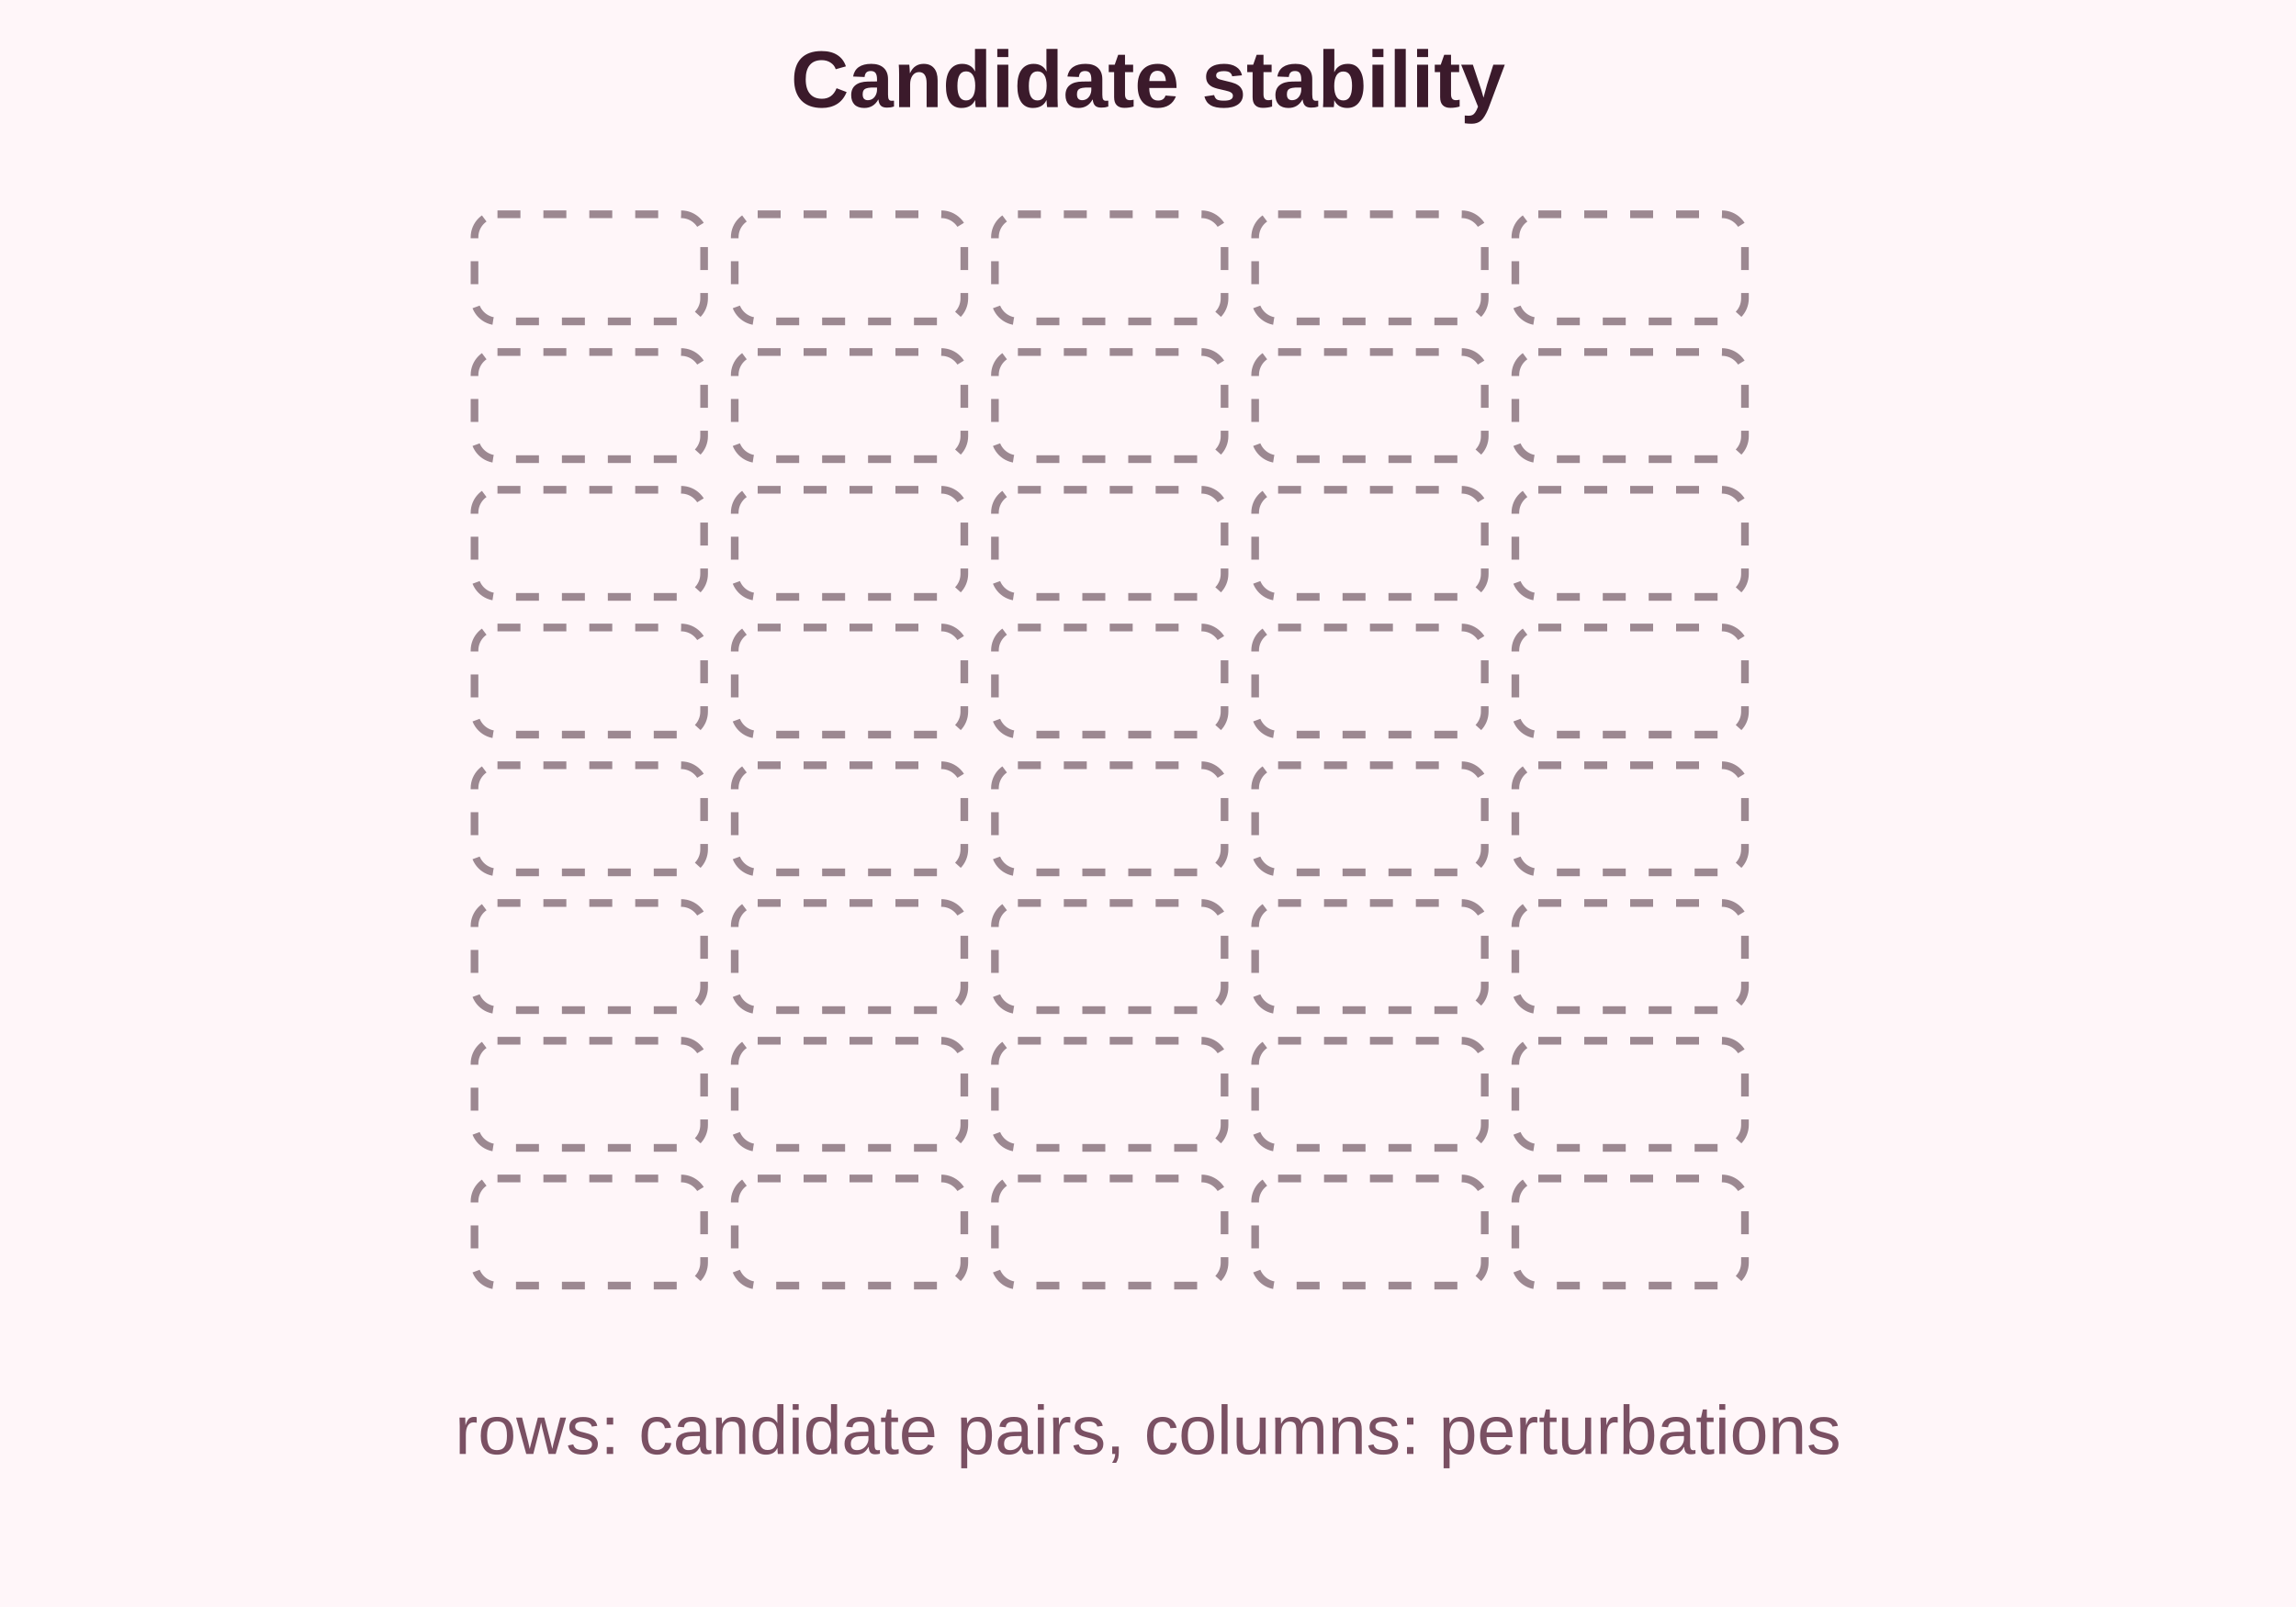
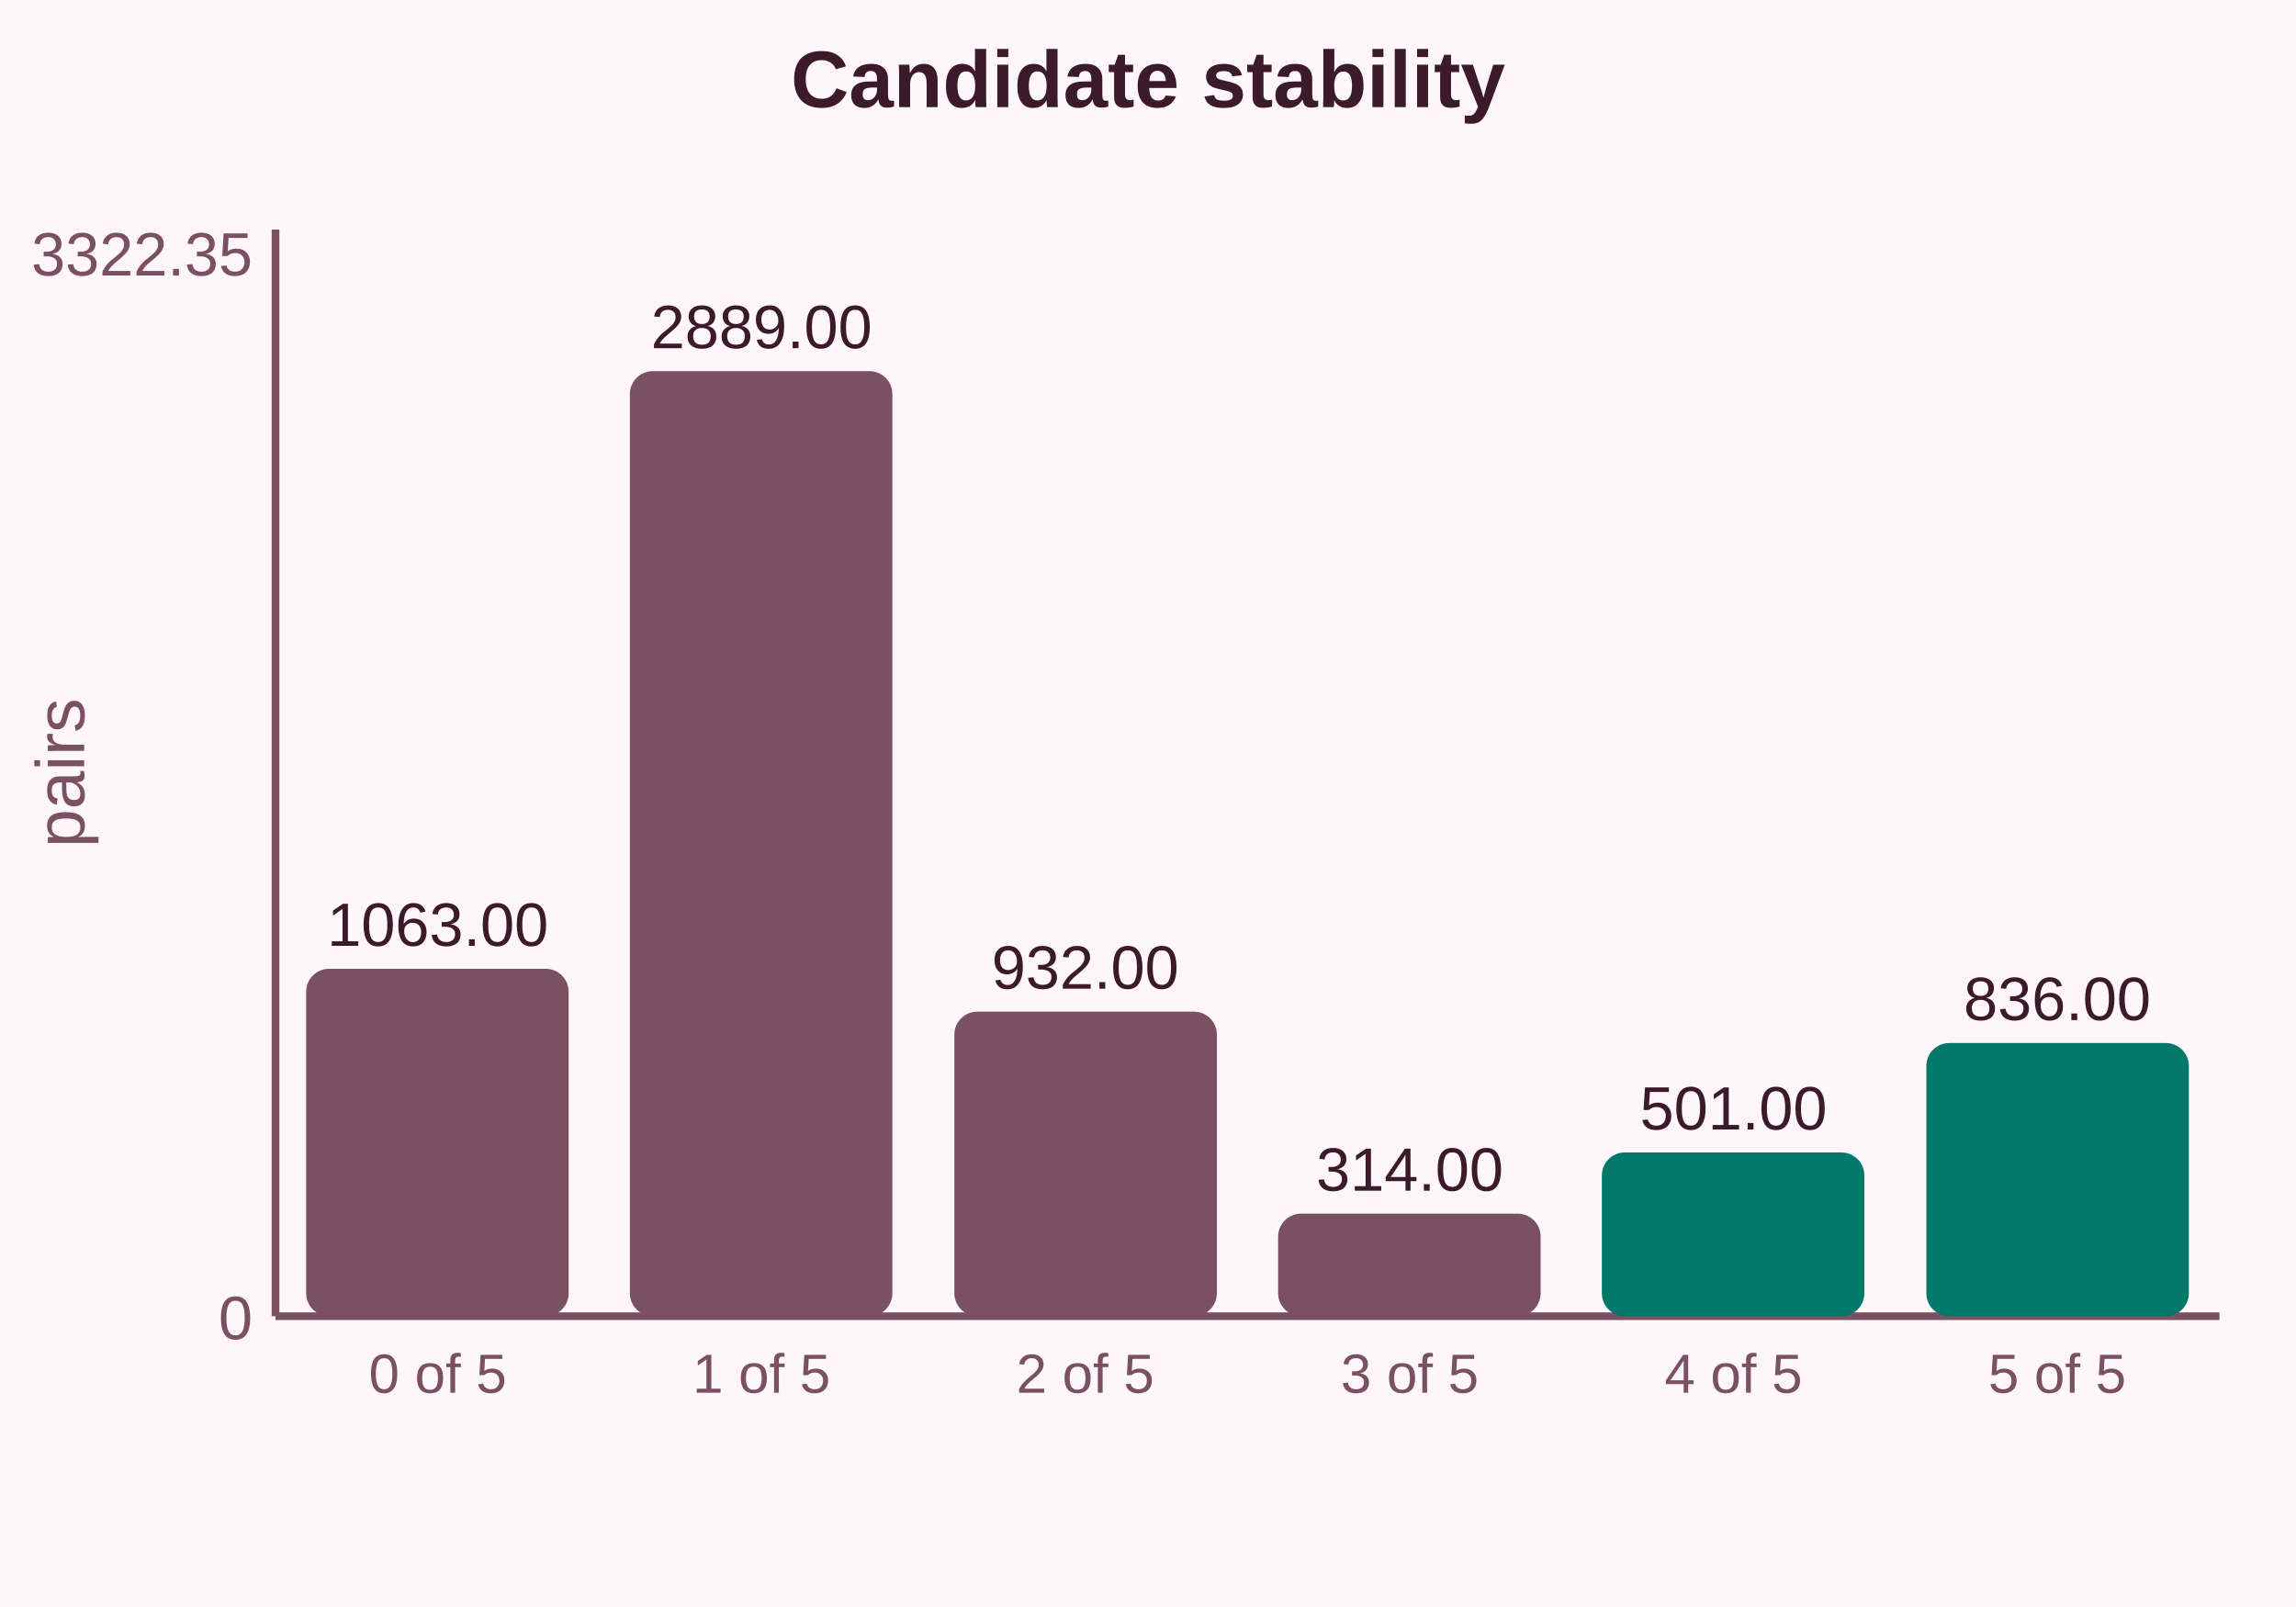
<svg xmlns="http://www.w3.org/2000/svg" viewBox="0 0 300 210" width="900" height="630" font-family="Arial,sans-serif">
  <rect width="300" height="210" fill="#fff6f9" />
-   <text x="150" y="14" fill="#3b1a2b" font-weight="bold" text-anchor="middle" font-size="10.5">Candidate stability</text>
-   <rect fill="none" stroke="#3b1a2b" stroke-dasharray="3 3" stroke-opacity="0.5" rx="3" x="62" y="28" width="30" height="14" />
-   <rect fill="none" stroke="#3b1a2b" stroke-dasharray="3 3" stroke-opacity="0.5" rx="3" x="96" y="28" width="30" height="14" />
-   <rect fill="none" stroke="#3b1a2b" stroke-dasharray="3 3" stroke-opacity="0.5" rx="3" x="130" y="28" width="30" height="14" />
-   <rect fill="none" stroke="#3b1a2b" stroke-dasharray="3 3" stroke-opacity="0.5" rx="3" x="164" y="28" width="30" height="14" />
-   <rect fill="none" stroke="#3b1a2b" stroke-dasharray="3 3" stroke-opacity="0.5" rx="3" x="198" y="28" width="30" height="14" />
-   <rect fill="none" stroke="#3b1a2b" stroke-dasharray="3 3" stroke-opacity="0.5" rx="3" x="62" y="46" width="30" height="14" />
-   <rect fill="none" stroke="#3b1a2b" stroke-dasharray="3 3" stroke-opacity="0.5" rx="3" x="96" y="46" width="30" height="14" />
-   <rect fill="none" stroke="#3b1a2b" stroke-dasharray="3 3" stroke-opacity="0.5" rx="3" x="130" y="46" width="30" height="14" />
-   <rect fill="none" stroke="#3b1a2b" stroke-dasharray="3 3" stroke-opacity="0.5" rx="3" x="164" y="46" width="30" height="14" />
-   <rect fill="none" stroke="#3b1a2b" stroke-dasharray="3 3" stroke-opacity="0.5" rx="3" x="198" y="46" width="30" height="14" />
-   <rect fill="none" stroke="#3b1a2b" stroke-dasharray="3 3" stroke-opacity="0.5" rx="3" x="62" y="64" width="30" height="14" />
-   <rect fill="none" stroke="#3b1a2b" stroke-dasharray="3 3" stroke-opacity="0.5" rx="3" x="96" y="64" width="30" height="14" />
-   <rect fill="none" stroke="#3b1a2b" stroke-dasharray="3 3" stroke-opacity="0.5" rx="3" x="130" y="64" width="30" height="14" />
-   <rect fill="none" stroke="#3b1a2b" stroke-dasharray="3 3" stroke-opacity="0.5" rx="3" x="164" y="64" width="30" height="14" />
-   <rect fill="none" stroke="#3b1a2b" stroke-dasharray="3 3" stroke-opacity="0.5" rx="3" x="198" y="64" width="30" height="14" />
-   <rect fill="none" stroke="#3b1a2b" stroke-dasharray="3 3" stroke-opacity="0.5" rx="3" x="62" y="82" width="30" height="14" />
-   <rect fill="none" stroke="#3b1a2b" stroke-dasharray="3 3" stroke-opacity="0.5" rx="3" x="96" y="82" width="30" height="14" />
-   <rect fill="none" stroke="#3b1a2b" stroke-dasharray="3 3" stroke-opacity="0.5" rx="3" x="130" y="82" width="30" height="14" />
-   <rect fill="none" stroke="#3b1a2b" stroke-dasharray="3 3" stroke-opacity="0.5" rx="3" x="164" y="82" width="30" height="14" />
-   <rect fill="none" stroke="#3b1a2b" stroke-dasharray="3 3" stroke-opacity="0.5" rx="3" x="198" y="82" width="30" height="14" />
-   <rect fill="none" stroke="#3b1a2b" stroke-dasharray="3 3" stroke-opacity="0.5" rx="3" x="62" y="100" width="30" height="14" />
-   <rect fill="none" stroke="#3b1a2b" stroke-dasharray="3 3" stroke-opacity="0.5" rx="3" x="96" y="100" width="30" height="14" />
-   <rect fill="none" stroke="#3b1a2b" stroke-dasharray="3 3" stroke-opacity="0.5" rx="3" x="130" y="100" width="30" height="14" />
-   <rect fill="none" stroke="#3b1a2b" stroke-dasharray="3 3" stroke-opacity="0.5" rx="3" x="164" y="100" width="30" height="14" />
-   <rect fill="none" stroke="#3b1a2b" stroke-dasharray="3 3" stroke-opacity="0.5" rx="3" x="198" y="100" width="30" height="14" />
-   <rect fill="none" stroke="#3b1a2b" stroke-dasharray="3 3" stroke-opacity="0.5" rx="3" x="62" y="118" width="30" height="14" />
-   <rect fill="none" stroke="#3b1a2b" stroke-dasharray="3 3" stroke-opacity="0.5" rx="3" x="96" y="118" width="30" height="14" />
-   <rect fill="none" stroke="#3b1a2b" stroke-dasharray="3 3" stroke-opacity="0.5" rx="3" x="130" y="118" width="30" height="14" />
-   <rect fill="none" stroke="#3b1a2b" stroke-dasharray="3 3" stroke-opacity="0.5" rx="3" x="164" y="118" width="30" height="14" />
-   <rect fill="none" stroke="#3b1a2b" stroke-dasharray="3 3" stroke-opacity="0.5" rx="3" x="198" y="118" width="30" height="14" />
-   <rect fill="none" stroke="#3b1a2b" stroke-dasharray="3 3" stroke-opacity="0.5" rx="3" x="62" y="136" width="30" height="14" />
-   <rect fill="none" stroke="#3b1a2b" stroke-dasharray="3 3" stroke-opacity="0.5" rx="3" x="96" y="136" width="30" height="14" />
-   <rect fill="none" stroke="#3b1a2b" stroke-dasharray="3 3" stroke-opacity="0.5" rx="3" x="130" y="136" width="30" height="14" />
-   <rect fill="none" stroke="#3b1a2b" stroke-dasharray="3 3" stroke-opacity="0.5" rx="3" x="164" y="136" width="30" height="14" />
-   <rect fill="none" stroke="#3b1a2b" stroke-dasharray="3 3" stroke-opacity="0.5" rx="3" x="198" y="136" width="30" height="14" />
-   <rect fill="none" stroke="#3b1a2b" stroke-dasharray="3 3" stroke-opacity="0.5" rx="3" x="62" y="154" width="30" height="14" />
-   <rect fill="none" stroke="#3b1a2b" stroke-dasharray="3 3" stroke-opacity="0.5" rx="3" x="96" y="154" width="30" height="14" />
-   <rect fill="none" stroke="#3b1a2b" stroke-dasharray="3 3" stroke-opacity="0.5" rx="3" x="130" y="154" width="30" height="14" />
-   <rect fill="none" stroke="#3b1a2b" stroke-dasharray="3 3" stroke-opacity="0.5" rx="3" x="164" y="154" width="30" height="14" />
-   <rect fill="none" stroke="#3b1a2b" stroke-dasharray="3 3" stroke-opacity="0.5" rx="3" x="198" y="154" width="30" height="14" />
-   <text x="150" y="190" fill="#7a5063" text-anchor="middle" font-size="9">rows: candidate pairs, columns: perturbations</text>
+   <text x="150.0" y="14.0" font-size="10.5" text-anchor="middle" fill="#3b1a2b" font-weight="bold">Candidate stability</text>
+   <line x1="36.0" y1="172.0" x2="290.0" y2="172.0" stroke="#7a5063" stroke-width="1" />
+   <line x1="36.0" y1="172.0" x2="36.0" y2="30.0" stroke="#7a5063" stroke-width="1" />
+   <text x="11.0" y="101.0" font-size="9" text-anchor="middle" fill="#7a5063" transform="rotate(-90 11.0 101.0)">pairs</text>
+   <text x="33.0" y="175.0" font-size="8" text-anchor="end" fill="#7a5063">0</text>
+   <text x="33.0" y="36.0" font-size="8" text-anchor="end" fill="#7a5063">3322.35</text>
+   <rect x="40.0" y="126.6" width="34.3" height="45.4" fill="#7a5063" rx="3" />
+   <text x="57.2" y="123.6" font-size="8" text-anchor="middle" fill="#3b1a2b">1063.00</text>
+   <text x="57.2" y="182.0" font-size="7.2" text-anchor="middle" fill="#7a5063">0 of 5</text>
+   <rect x="82.3" y="48.5" width="34.3" height="123.5" fill="#7a5063" rx="3" />
+   <text x="99.5" y="45.5" font-size="8" text-anchor="middle" fill="#3b1a2b">2889.00</text>
+   <text x="99.5" y="182.0" font-size="7.2" text-anchor="middle" fill="#7a5063">1 of 5</text>
+   <rect x="124.7" y="132.2" width="34.3" height="39.8" fill="#7a5063" rx="3" />
+   <text x="141.8" y="129.2" font-size="8" text-anchor="middle" fill="#3b1a2b">932.00</text>
+   <text x="141.8" y="182.0" font-size="7.2" text-anchor="middle" fill="#7a5063">2 of 5</text>
+   <rect x="167.0" y="158.6" width="34.3" height="13.4" fill="#7a5063" rx="3" />
+   <text x="184.2" y="155.6" font-size="8" text-anchor="middle" fill="#3b1a2b">314.00</text>
+   <text x="184.2" y="182.0" font-size="7.2" text-anchor="middle" fill="#7a5063">3 of 5</text>
+   <rect x="209.3" y="150.6" width="34.3" height="21.4" fill="#00796b" rx="3" />
+   <text x="226.5" y="147.6" font-size="8" text-anchor="middle" fill="#3b1a2b">501.00</text>
+   <text x="226.5" y="182.0" font-size="7.2" text-anchor="middle" fill="#7a5063">4 of 5</text>
+   <rect x="251.7" y="136.3" width="34.3" height="35.7" fill="#00796b" rx="3" />
+   <text x="268.8" y="133.3" font-size="8" text-anchor="middle" fill="#3b1a2b">836.00</text>
+   <text x="268.8" y="182.0" font-size="7.2" text-anchor="middle" fill="#7a5063">5 of 5</text>
</svg>
